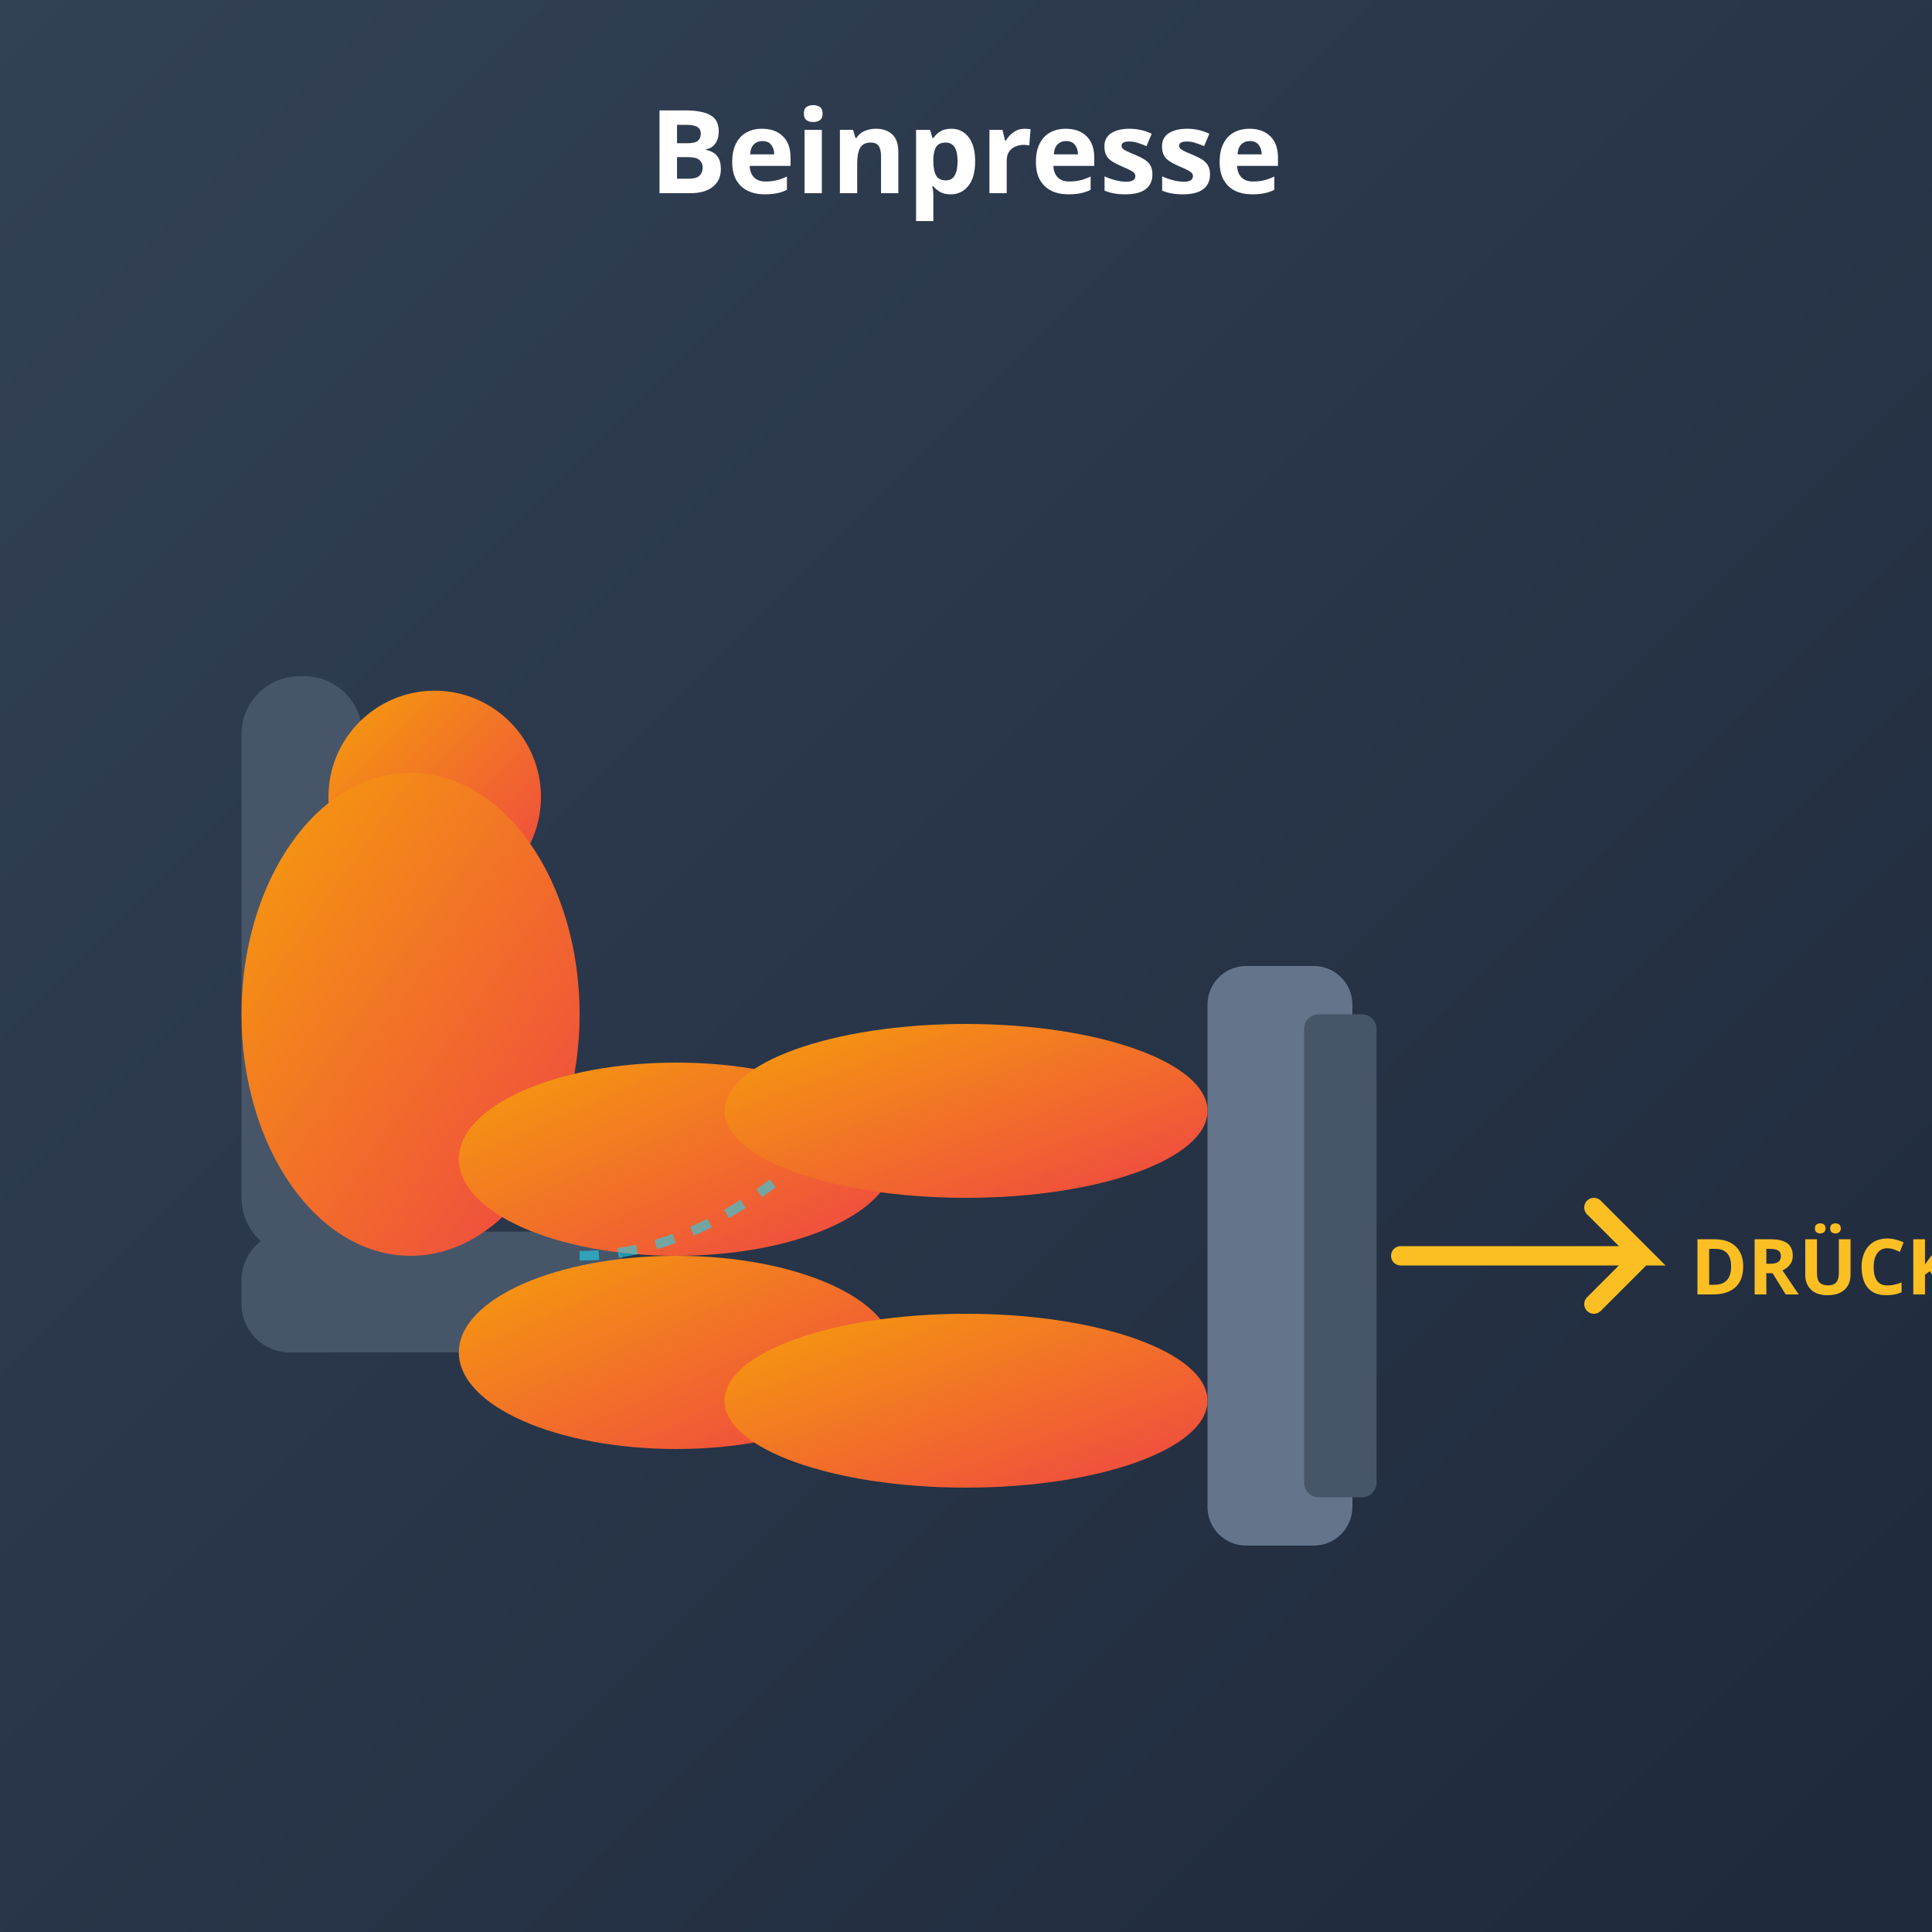
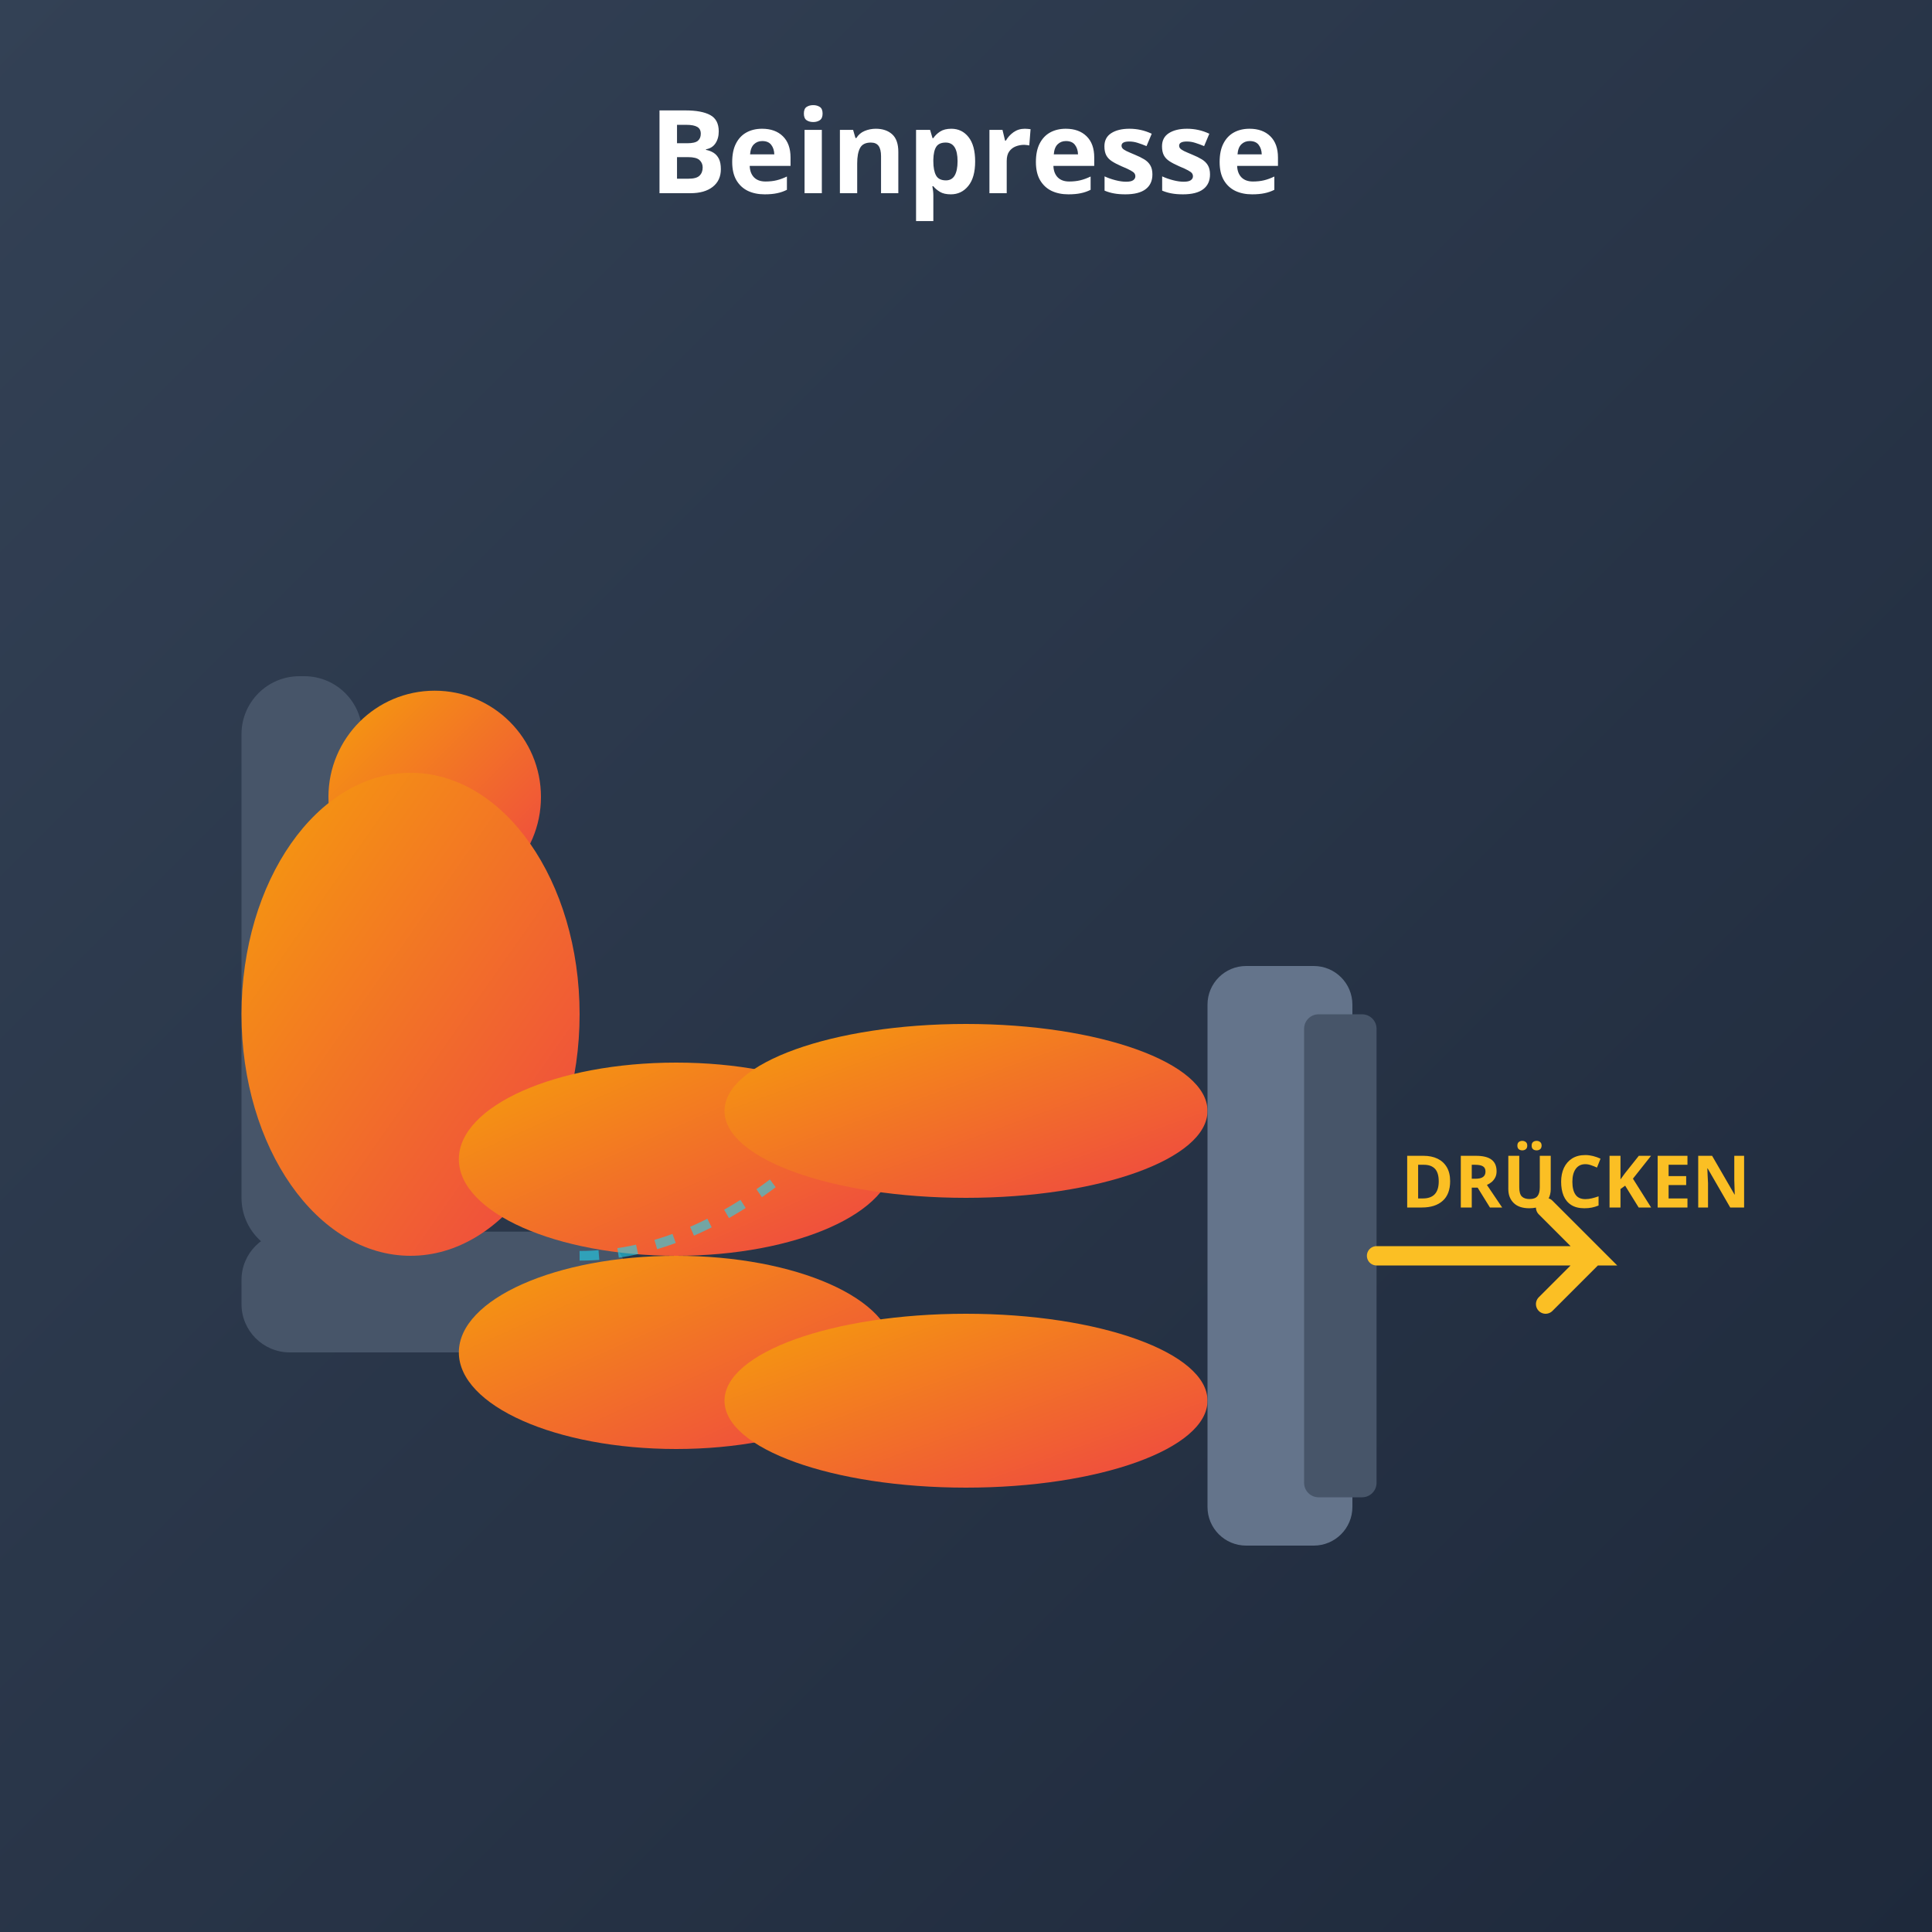
<svg xmlns="http://www.w3.org/2000/svg" width="400" height="400" viewBox="0 0 400 400">
  <defs>
    <linearGradient id="bg3" x1="0%" y1="0%" x2="100%" y2="100%">
      <stop offset="0%" style="stop-color:#334155;stop-opacity:1" />
      <stop offset="100%" style="stop-color:#1e293b;stop-opacity:1" />
    </linearGradient>
    <linearGradient id="leg3" x1="0%" y1="0%" x2="100%" y2="100%">
      <stop offset="0%" style="stop-color:#f59e0b;stop-opacity:1" />
      <stop offset="100%" style="stop-color:#ef4444;stop-opacity:1" />
    </linearGradient>
  </defs>
  <rect width="400" height="400" fill="url(#bg3)" />
  <text x="200" y="40" font-family="system-ui" font-size="24" font-weight="bold" fill="#ffffff" text-anchor="middle">Beinpresse</text>
  <rect x="50" y="140" width="25" height="120" rx="12" fill="#475569" />
  <rect x="50" y="255" width="80" height="25" rx="10" fill="#475569" />
  <circle cx="90" cy="165" r="22" fill="url(#leg3)" />
  <ellipse cx="85" cy="210" rx="35" ry="50" fill="url(#leg3)" />
  <ellipse cx="140" cy="240" rx="45" ry="20" fill="url(#leg3)">
    <animate attributeName="cx" values="140;180;140" dur="2.5s" repeatCount="indefinite" />
    <animate attributeName="rx" values="45;60;45" dur="2.5s" repeatCount="indefinite" />
  </ellipse>
  <ellipse cx="140" cy="280" rx="45" ry="20" fill="url(#leg3)">
    <animate attributeName="cx" values="140;180;140" dur="2.5s" repeatCount="indefinite" />
    <animate attributeName="rx" values="45;60;45" dur="2.5s" repeatCount="indefinite" />
  </ellipse>
  <ellipse cx="200" cy="230" rx="50" ry="18" fill="url(#leg3)">
    <animate attributeName="cx" values="200;260;200" dur="2.5s" repeatCount="indefinite" />
    <animate attributeName="rx" values="50;65;50" dur="2.5s" repeatCount="indefinite" />
  </ellipse>
  <ellipse cx="200" cy="290" rx="50" ry="18" fill="url(#leg3)">
    <animate attributeName="cx" values="200;260;200" dur="2.5s" repeatCount="indefinite" />
    <animate attributeName="rx" values="50;65;50" dur="2.5s" repeatCount="indefinite" />
  </ellipse>
  <rect x="250" y="200" width="30" height="120" rx="8" fill="#64748b">
    <animate attributeName="x" values="250;310;250" dur="2.5s" repeatCount="indefinite" />
  </rect>
  <g>
    <rect x="270" y="210" width="15" height="100" rx="3" fill="#475569">
      <animate attributeName="x" values="270;330;270" dur="2.5s" repeatCount="indefinite" />
    </rect>
  </g>
  <g>
-     <path d="M 290 260 L 340 260 L 330 250 M 340 260 L 330 270" stroke="#fbbf24" stroke-width="4" fill="none" stroke-linecap="round">
+     <path d="M 285 260 L 330 260 L 320 250 M 330 260 L 320 270" stroke="#fbbf24" stroke-width="4" fill="none" stroke-linecap="round">
      <animate attributeName="opacity" values="1;0.3;1" dur="2.5s" repeatCount="indefinite" />
    </path>
-     <text x="350" y="268" font-family="system-ui" font-size="16" fill="#fbbf24" font-weight="bold">
+     <text x="290" y="250" font-family="system-ui" font-size="15" fill="#fbbf24" font-weight="bold" text-anchor="start">
      DRÜCKEN
      <animate attributeName="opacity" values="1;0.3;1" dur="2.5s" repeatCount="indefinite" />
    </text>
  </g>
  <g opacity="0.6">
    <path d="M 120 260 Q 140 260 160 245" stroke="#22d3ee" stroke-width="2" fill="none" stroke-dasharray="4,4">
      <animate attributeName="d" values="M 120 260 Q 140 260 160 245; M 120 260 Q 160 260 240 240; M 120 260 Q 140 260 160 245" dur="2.5s" repeatCount="indefinite" />
    </path>
  </g>
</svg>
